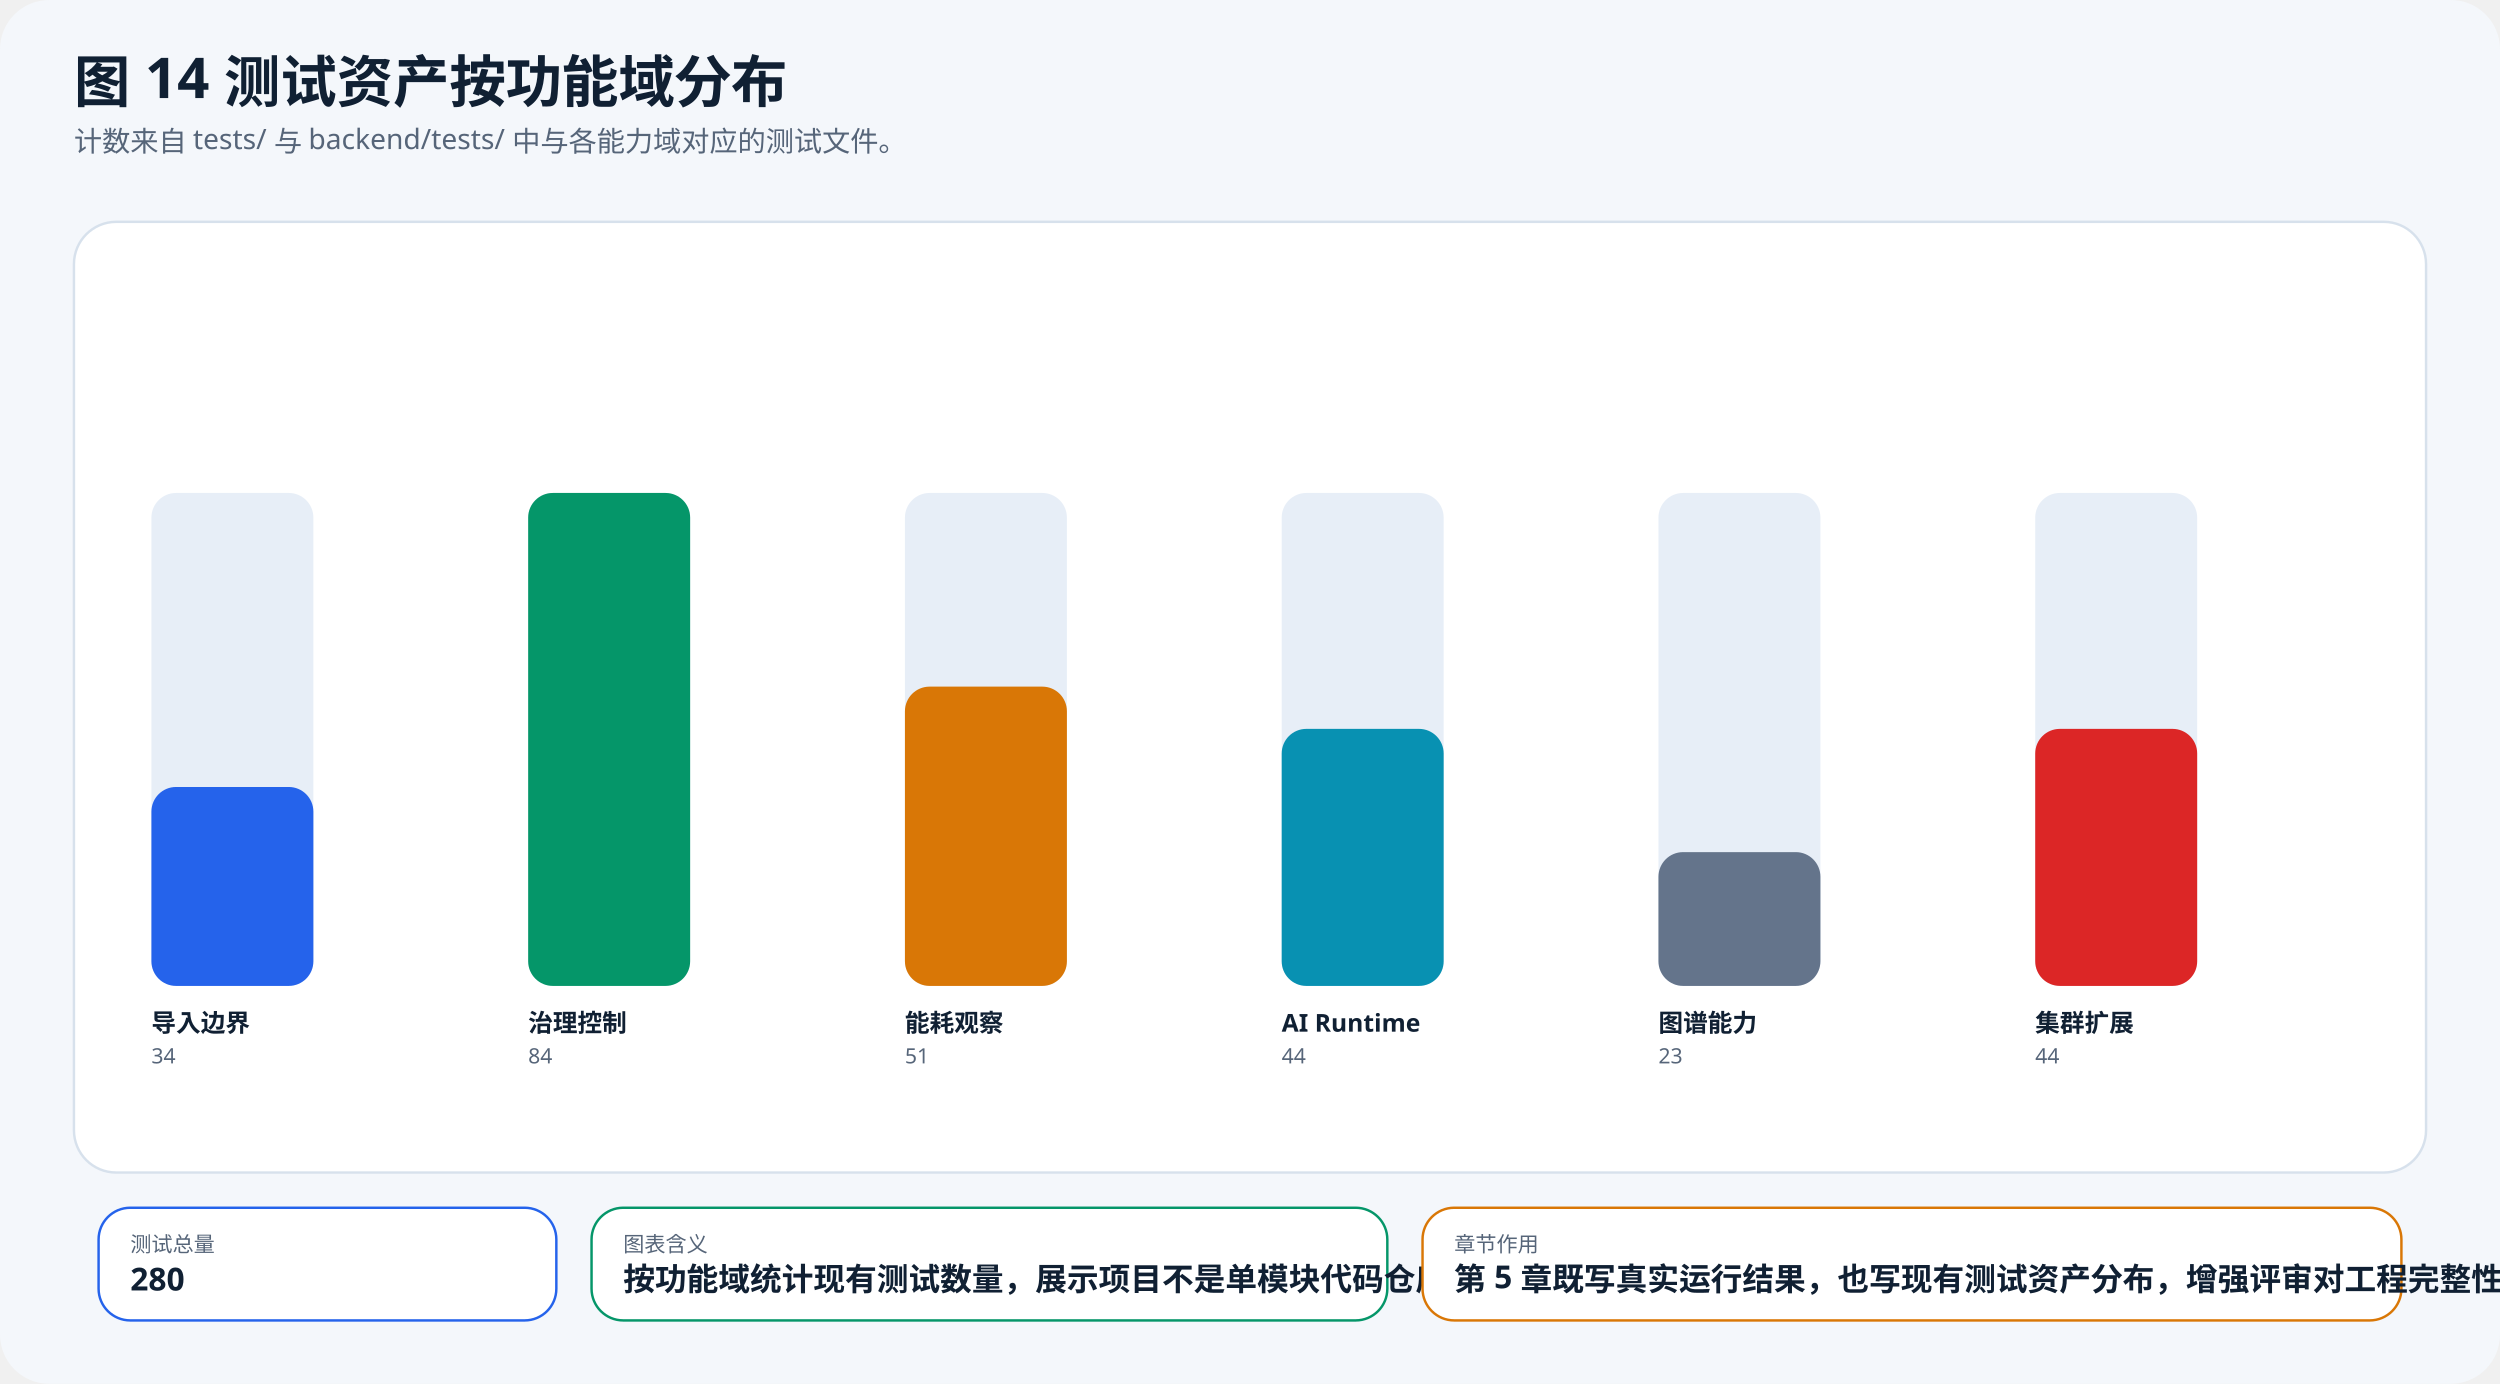
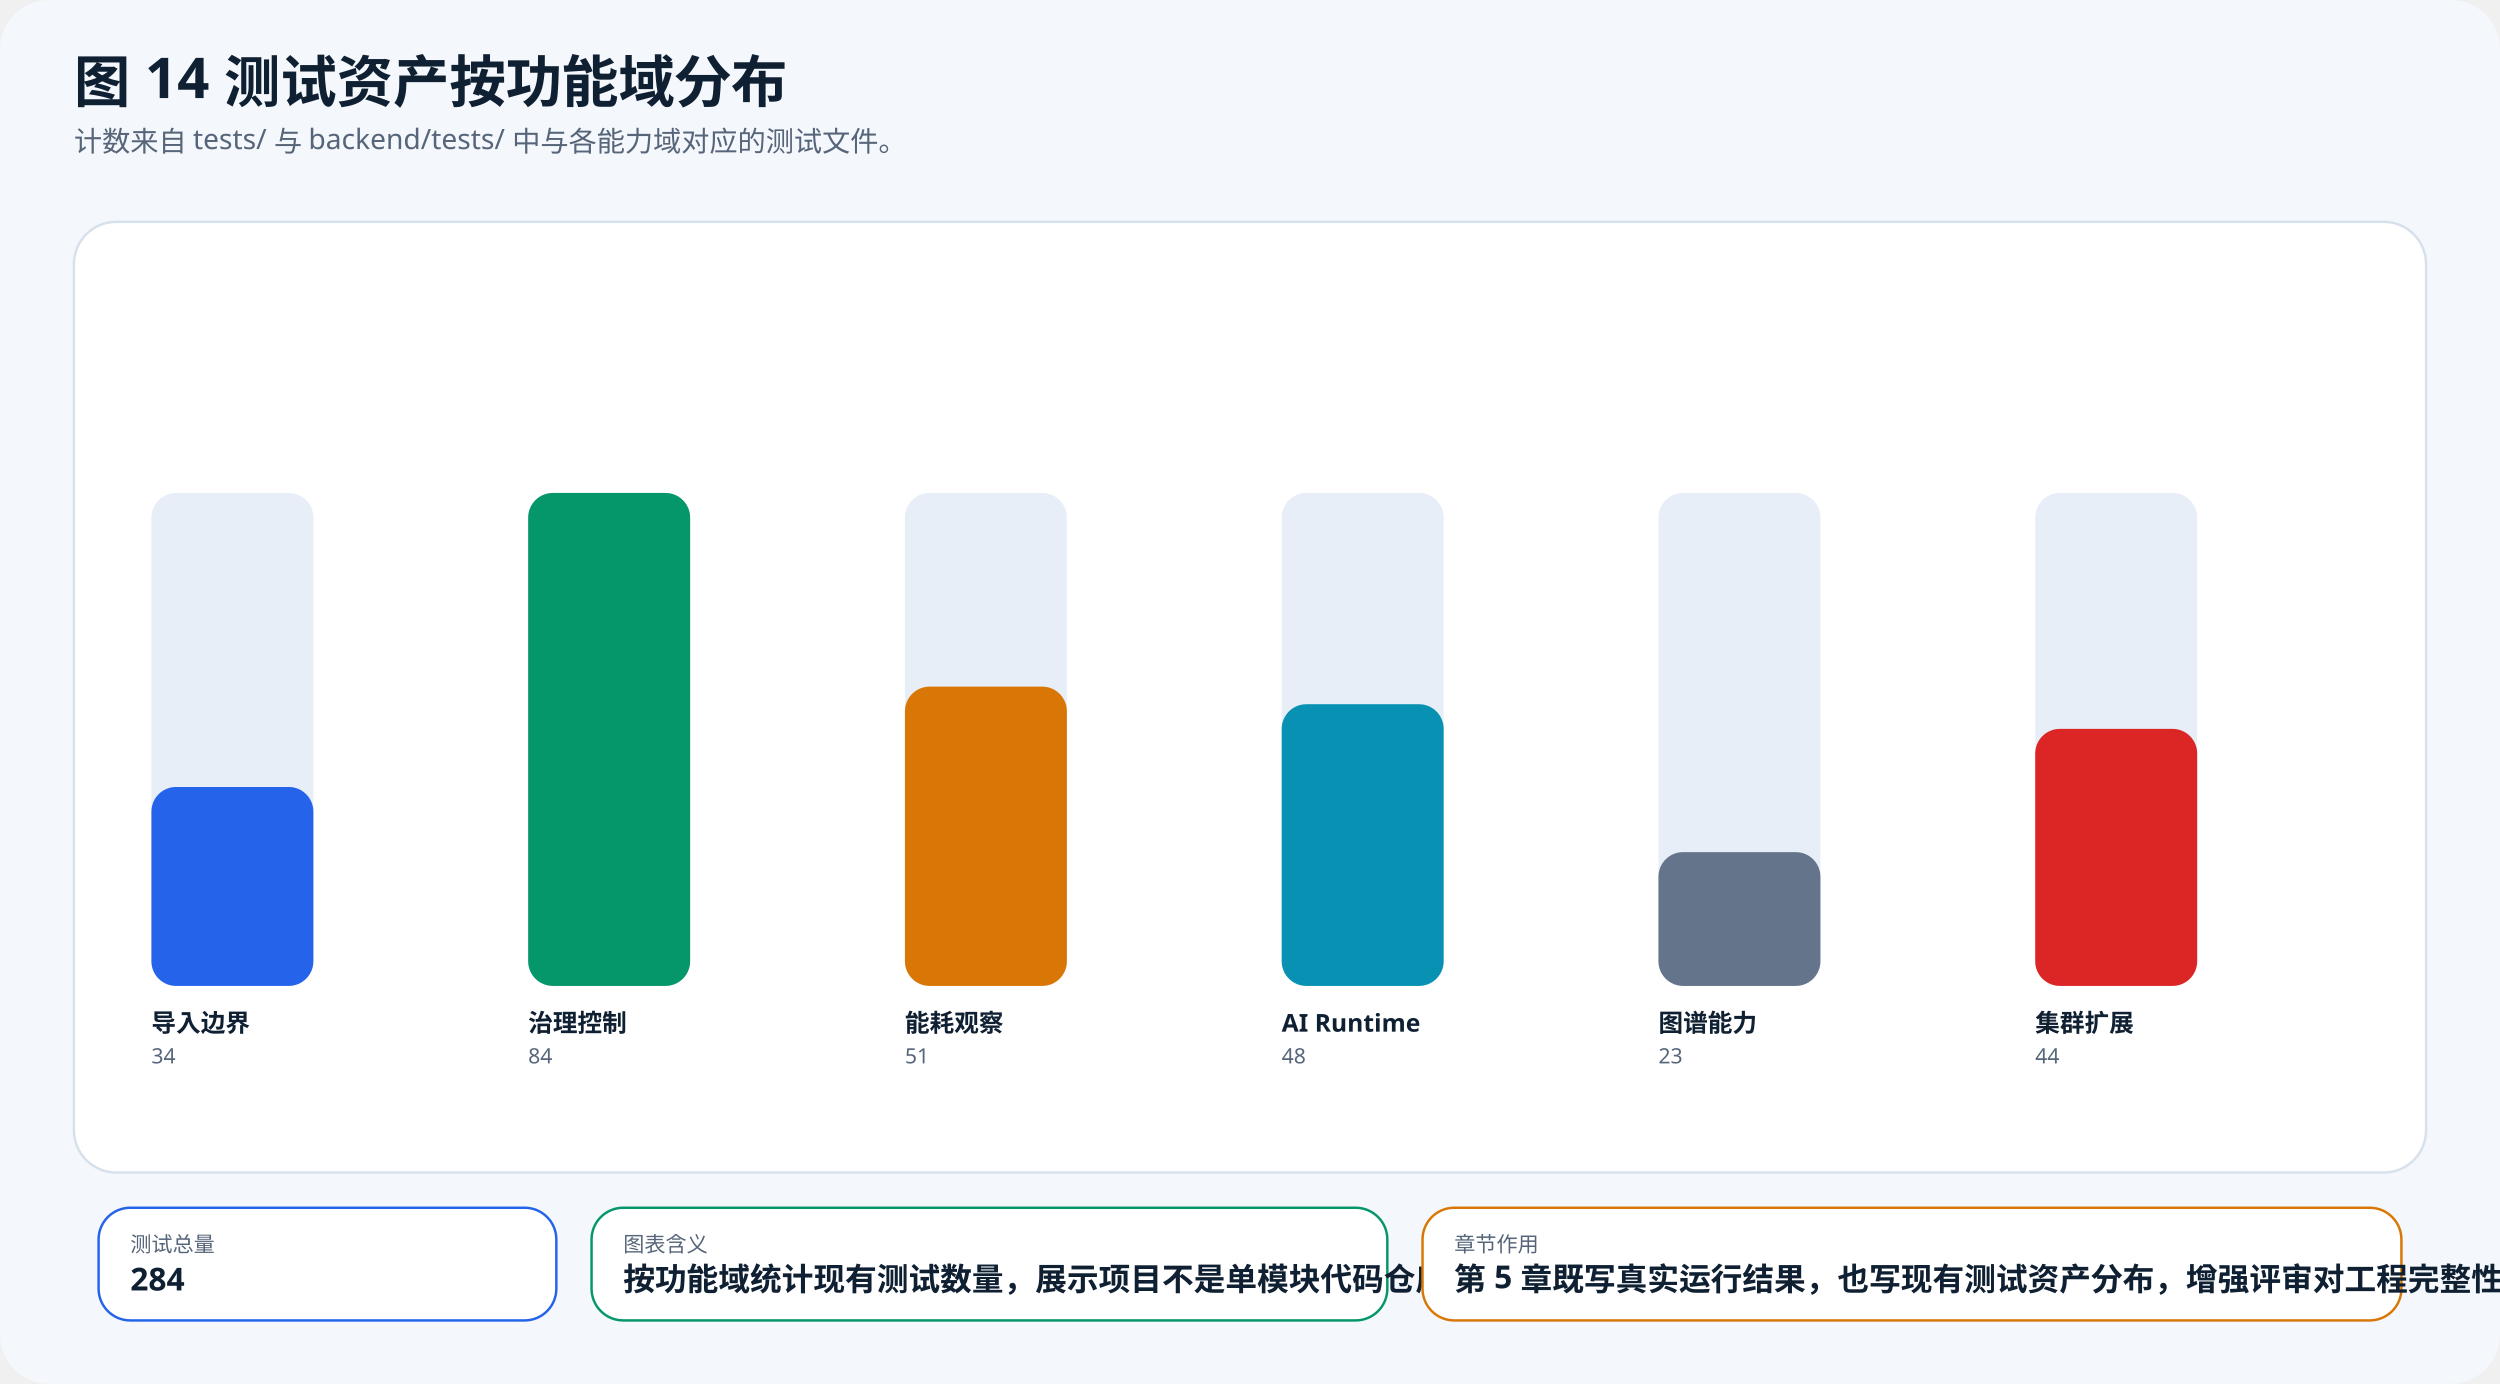
<svg xmlns="http://www.w3.org/2000/svg" width="1420" height="786" viewBox="0 0 1420 786">
  <style>.bg{fill:#F4F7FB}.card{fill:#FFFFFF;stroke:#D7E1EC;stroke-width:1.4}.title{font:700 32px 'Microsoft YaHei','Noto Sans SC',sans-serif;fill:#102033}.subtitle{font:500 16px 'Microsoft YaHei','Noto Sans SC',sans-serif;fill:#566579}.h{font:700 18px 'Microsoft YaHei','Noto Sans SC',sans-serif;fill:#102033}.p{font:500 14px 'Microsoft YaHei','Noto Sans SC',sans-serif;fill:#566579}.s{font:500 12px 'Microsoft YaHei','Noto Sans SC',sans-serif;fill:#566579}.k{font:700 14px 'Microsoft YaHei','Noto Sans SC',sans-serif;fill:#102033}</style>
  <rect class="bg" x="0" y="0" width="1420" height="786" rx="28" />
  <text class="title" x="42" y="58">图 14  测试资产按功能域分布</text>
  <text class="subtitle" x="42" y="86">计数来自 tests/ 与 backend/tests/ 中与各能力域对应的测试文件。</text>
  <rect class="card" x="42" y="126" width="1336" height="540" rx="24" />
  <rect x="86" y="280" width="92" height="280" rx="14" fill="#E7EEF7" />
  <rect x="86" y="447" width="92" height="113" rx="14" fill="#2563EB" />
  <text class="k" x="86" y="586">导入边界</text>
  <text class="s" x="86" y="604">34</text>
  <rect x="300" y="280" width="92" height="280" rx="14" fill="#E7EEF7" />
  <rect x="300" y="280" width="92" height="280" rx="14" fill="#059669" />
  <text class="k" x="300" y="586">治理控制</text>
  <text class="s" x="300" y="604">84</text>
  <rect x="514" y="280" width="92" height="280" rx="14" fill="#E7EEF7" />
  <rect x="514" y="390" width="92" height="170" rx="14" fill="#D97706" />
  <text class="k" x="514" y="586">能耗观察</text>
  <text class="s" x="514" y="604">51</text>
  <rect x="728" y="280" width="92" height="280" rx="14" fill="#E7EEF7" />
-   <rect x="728" y="414" width="92" height="146" rx="14" fill="#0891B2" />
+   <rect x="728" y="400" width="92" height="160" rx="14" fill="#0891B2" />
  <text class="k" x="728" y="586">AI Runtime</text>
-   <text class="s" x="728" y="604">44</text>
+   <text class="s" x="728" y="604">48</text>
  <rect x="942" y="280" width="92" height="280" rx="14" fill="#E7EEF7" />
  <rect x="942" y="484" width="92" height="76" rx="14" fill="#64748B" />
  <text class="k" x="942" y="586">图谱能力</text>
  <text class="s" x="942" y="604">23</text>
  <rect x="1156" y="280" width="92" height="280" rx="14" fill="#E7EEF7" />
  <rect x="1156" y="414" width="92" height="146" rx="14" fill="#DC2626" />
  <text class="k" x="1156" y="586">集群扩展</text>
  <text class="s" x="1156" y="604">44</text>
  <rect x="56" y="686" width="260" height="64" rx="18" fill="#FFFFFF" stroke="#2563EB" stroke-width="1.4" />
  <text class="s" x="74" y="711">测试总量</text>
-   <text class="h" x="74" y="733" fill="#2563EB">280</text>
+   <text class="h" x="74" y="733" fill="#2563EB">284</text>
  <rect x="336" y="686" width="452" height="64" rx="18" fill="#FFFFFF" stroke="#059669" stroke-width="1.4" />
  <text class="s" x="354" y="711">图表含义</text>
  <text class="h" x="354" y="733" fill="#059669">按功能域统计现有测试数量，展示项目不是单模块代码仓库</text>
  <rect x="808" y="686" width="556" height="64" rx="18" fill="#FFFFFF" stroke="#D97706" stroke-width="1.4" />
  <text class="s" x="826" y="711">章节作用</text>
  <text class="h" x="826" y="733" fill="#D97706">第 5 章既写真实运行结果，也写现有测试资产分布，增强评审对工程完整性的感知</text>
</svg>
